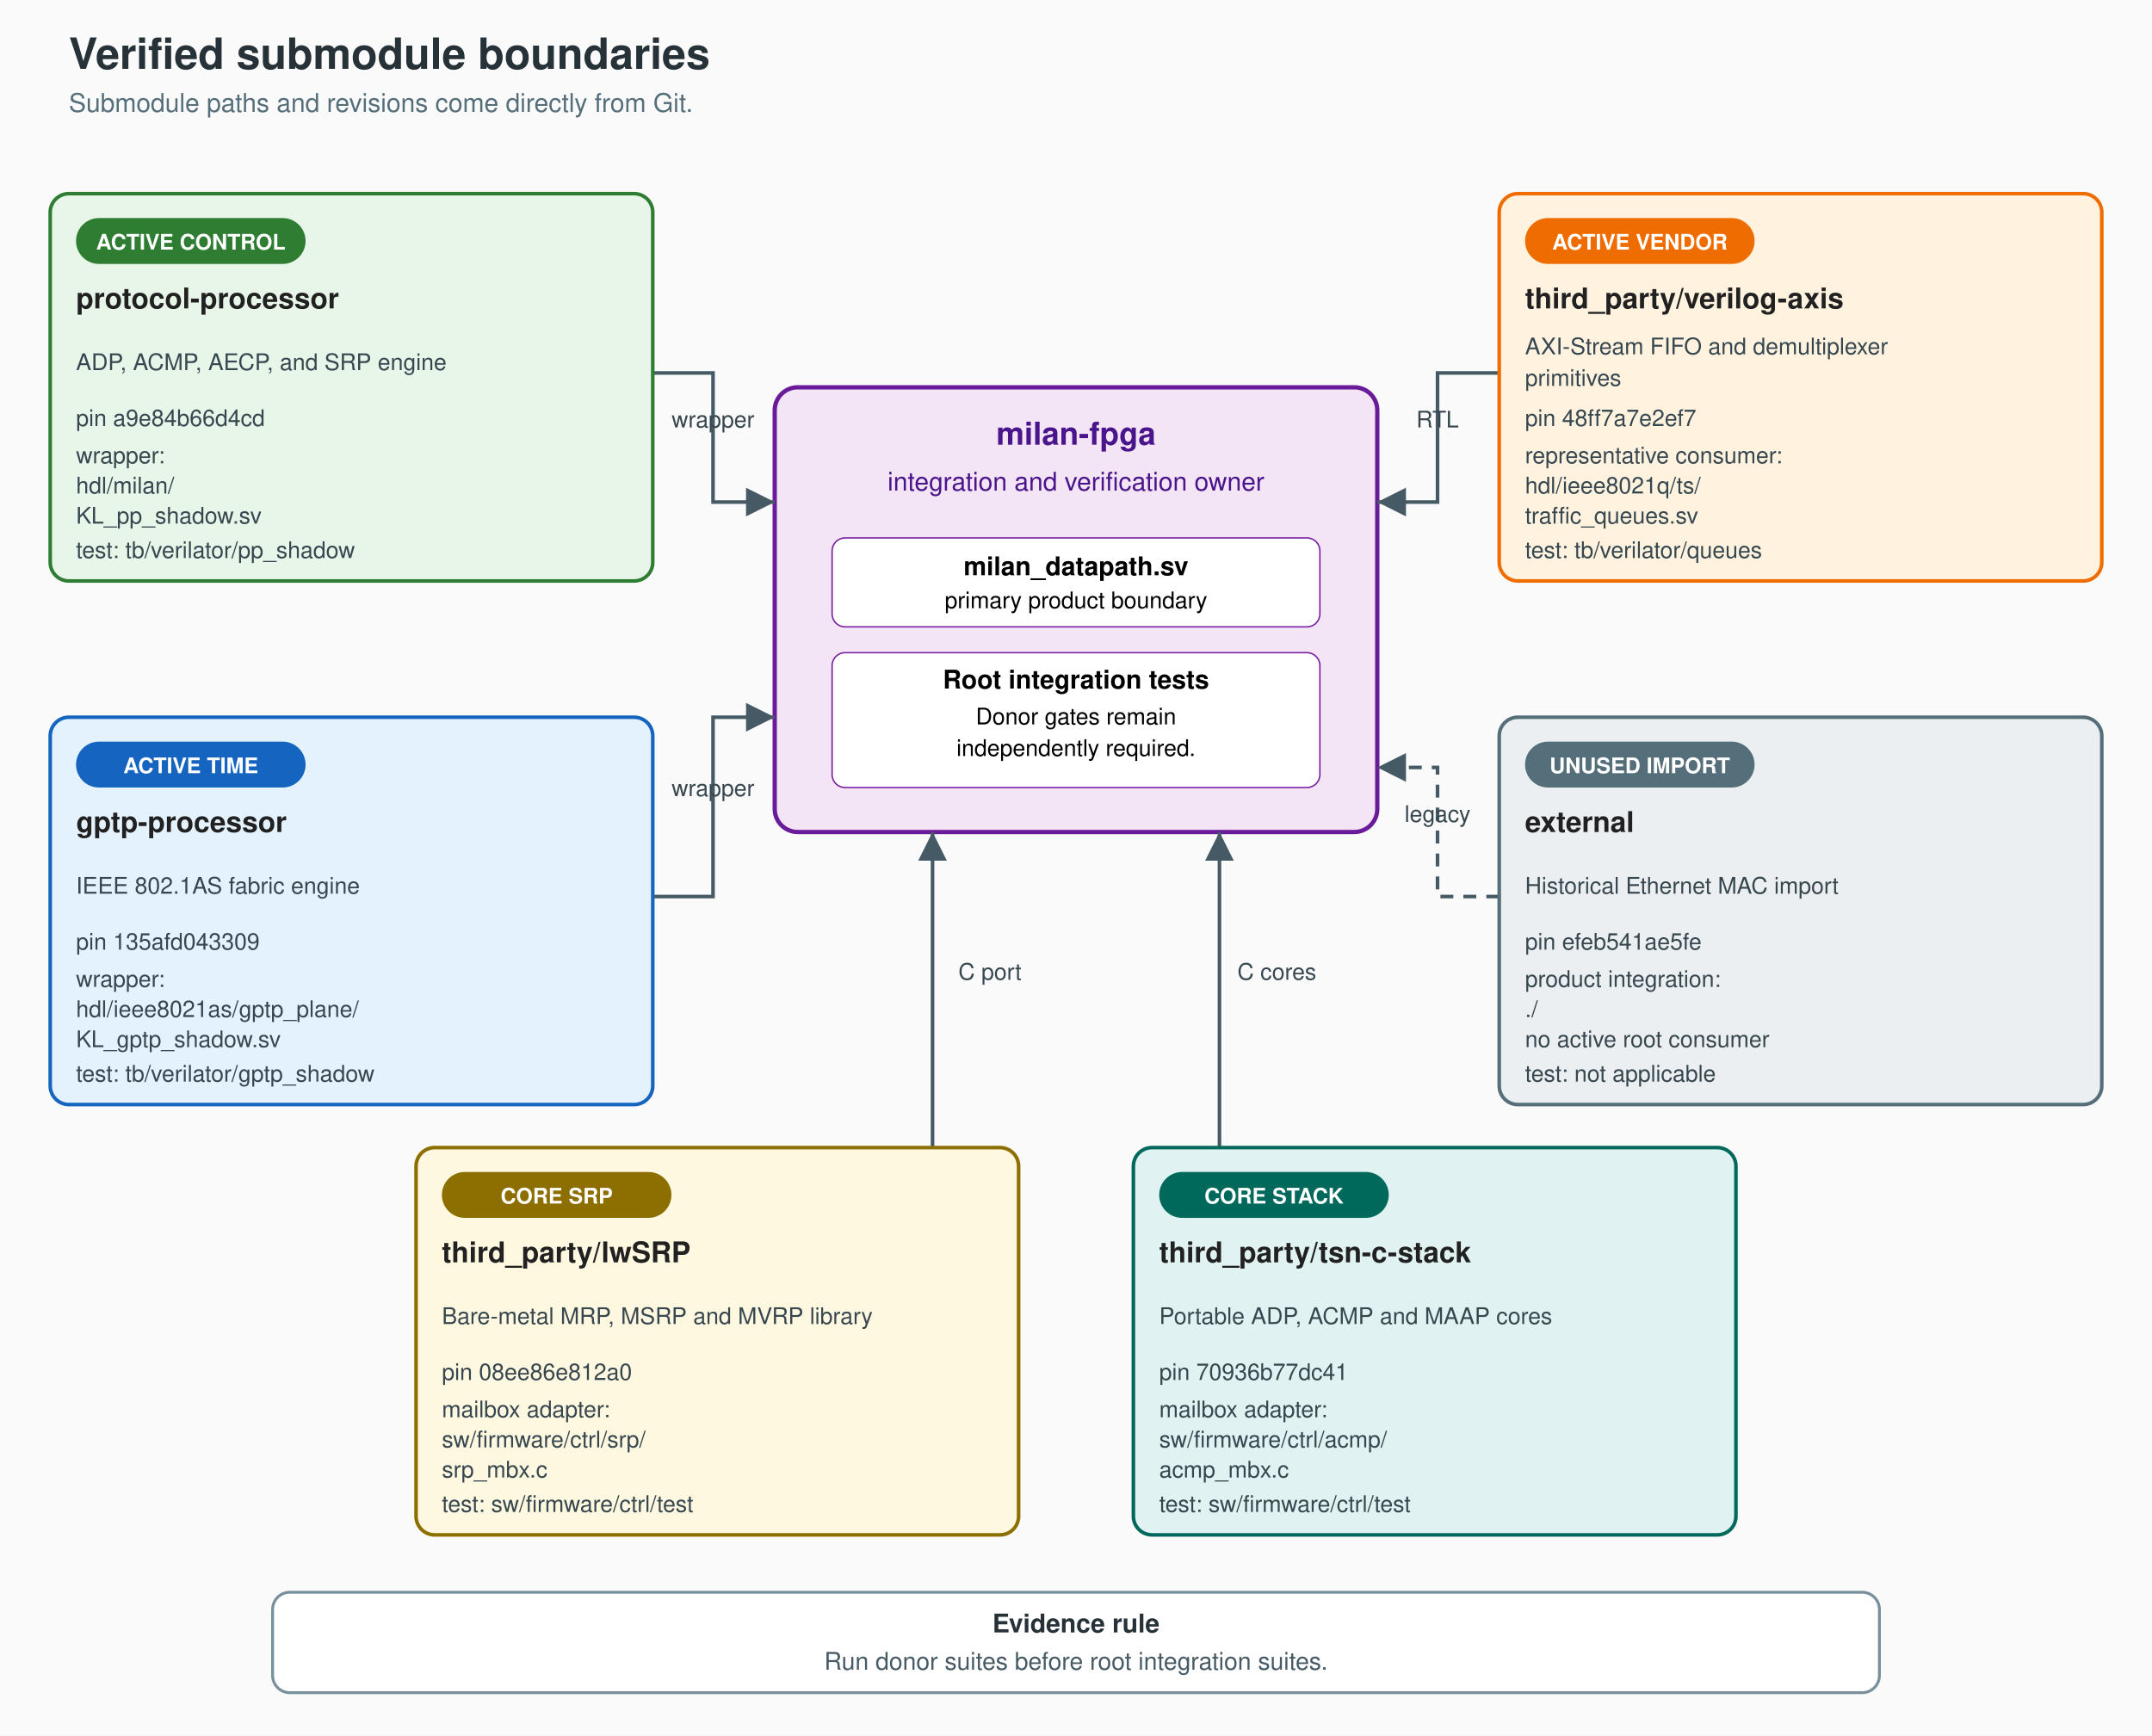
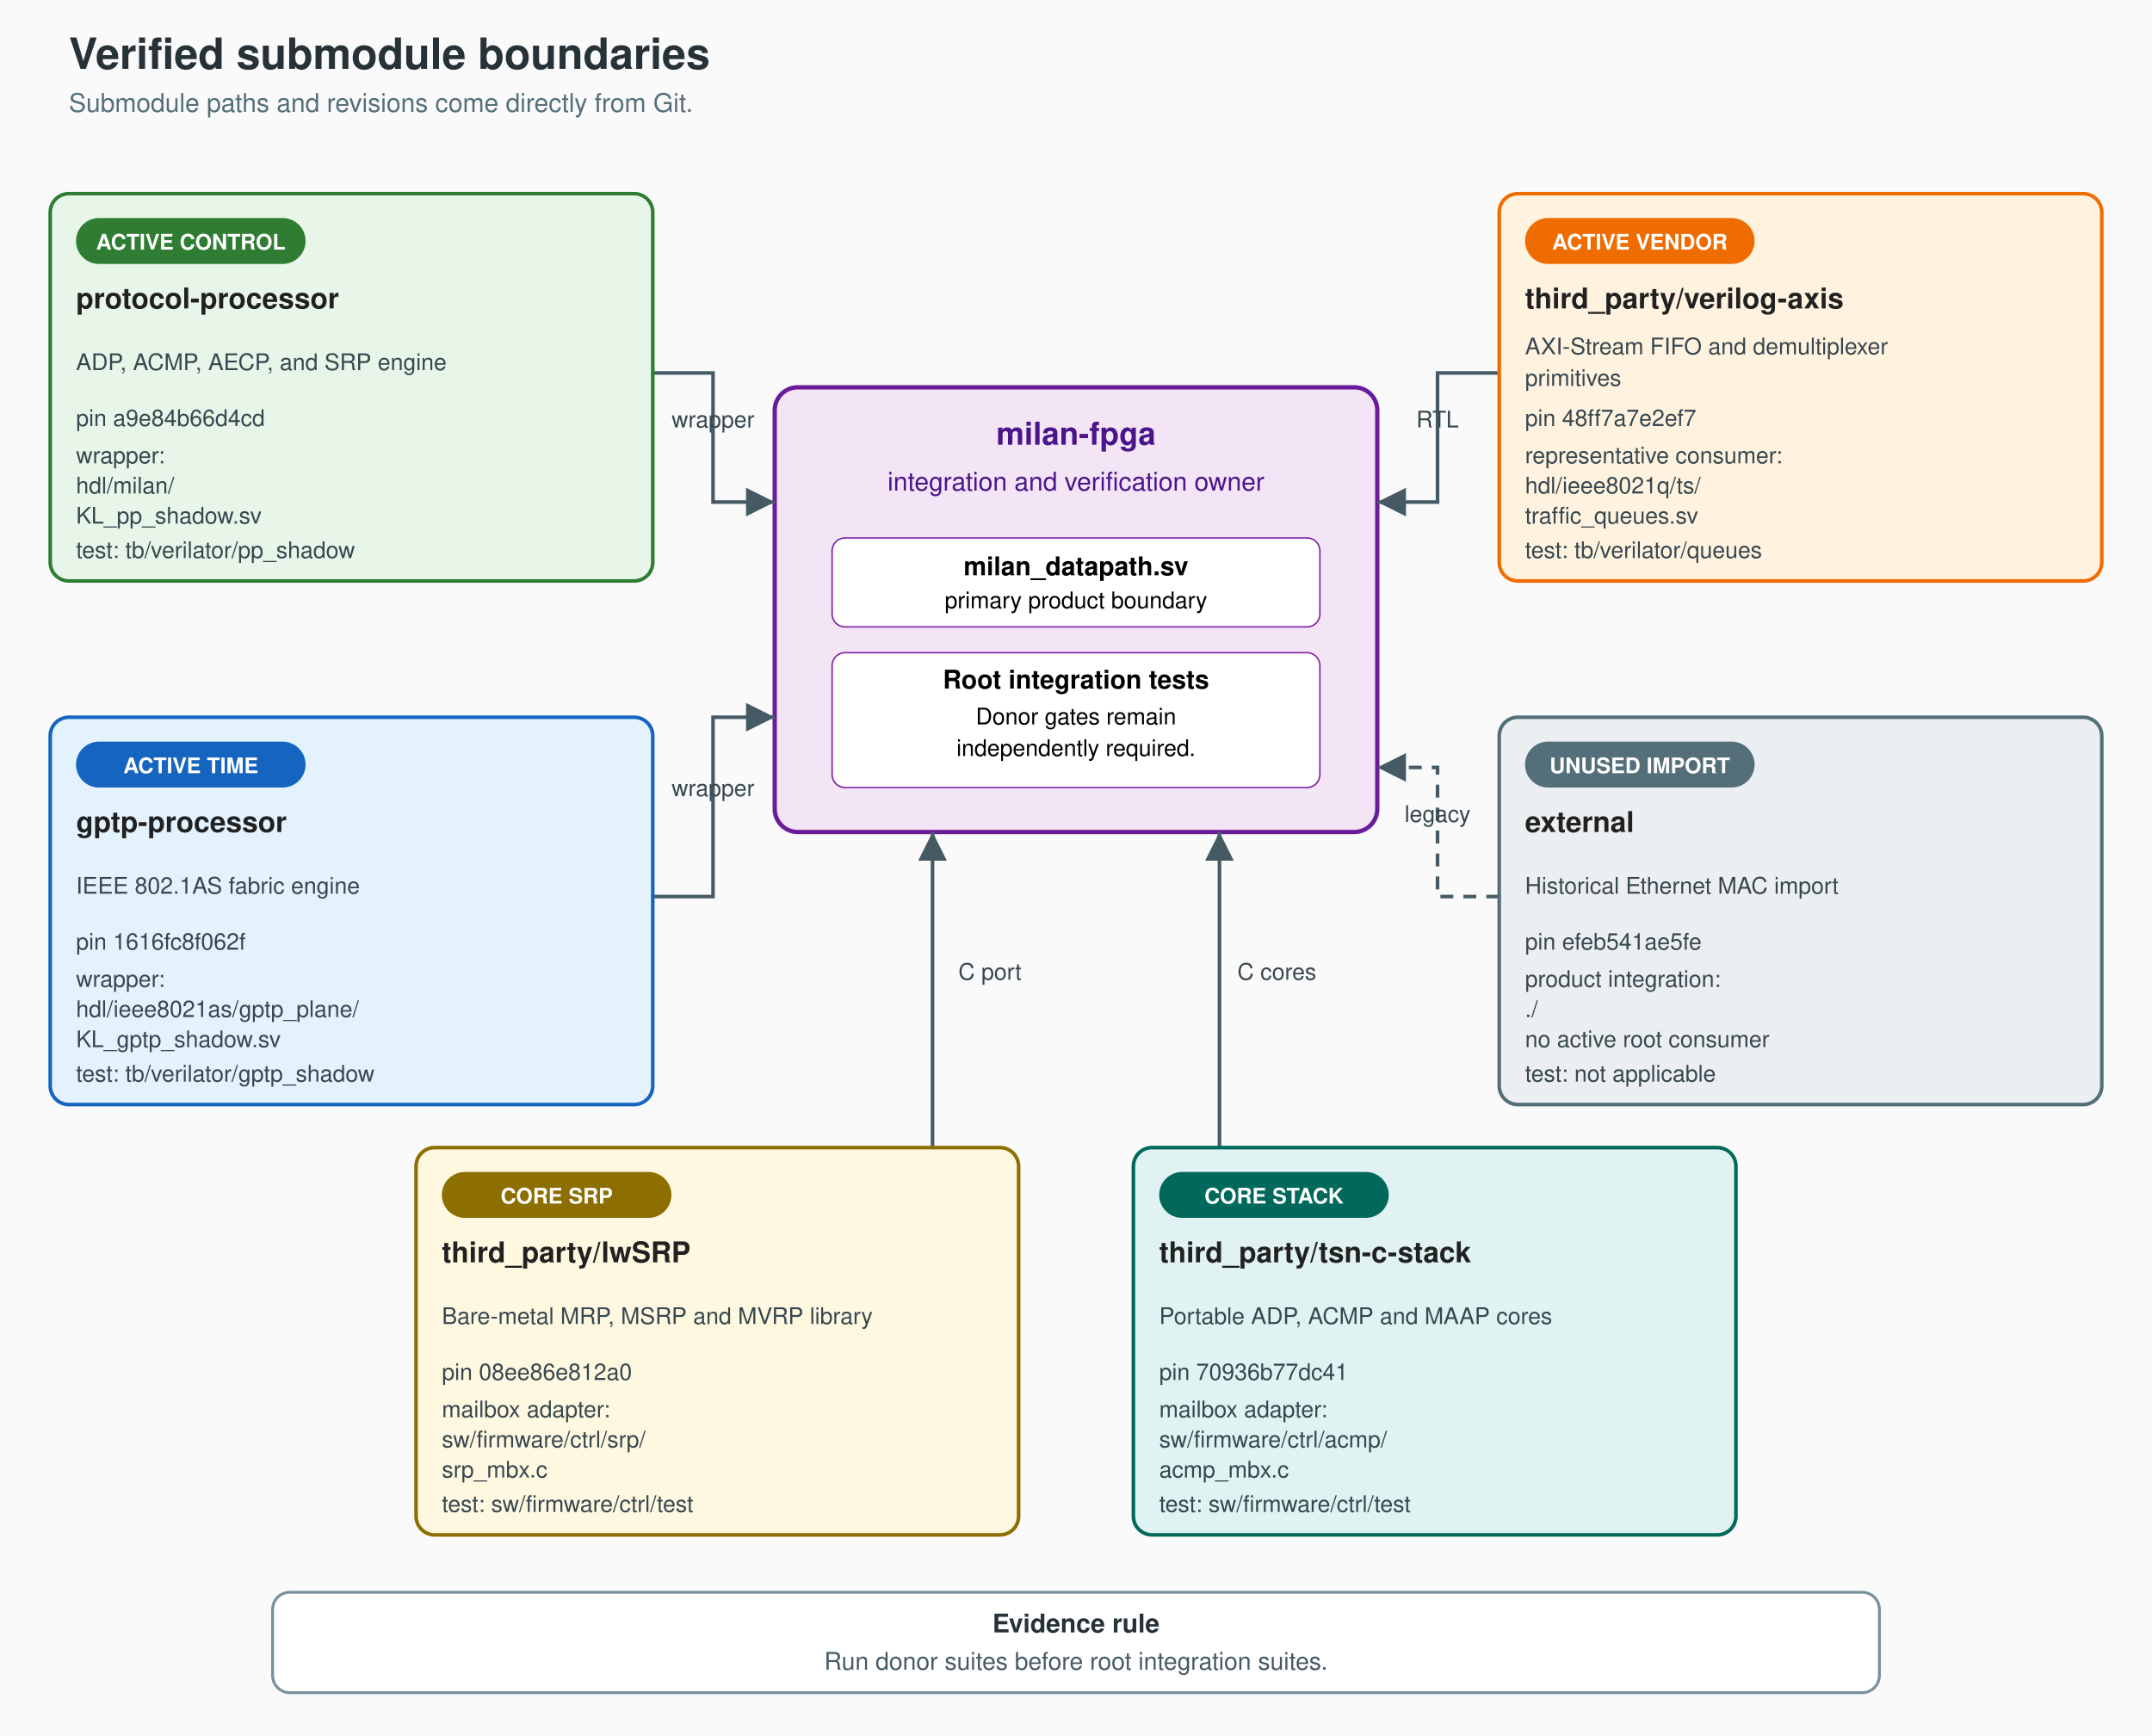
<svg xmlns="http://www.w3.org/2000/svg" width="1500" height="1210" viewBox="0 0 1500 1210" font-family="Helvetica,Arial,sans-serif">
  <rect width="1500" height="1210" fill="#FAFAFA" />
  <defs>
    <marker id="arrow" markerWidth="12" markerHeight="12" refX="8" refY="4" orient="auto">
      <path d="M0,0 L8,4 L0,8 Z" fill="#455A64" />
    </marker>
  </defs>
  <text x="48" y="48" font-size="30" font-weight="bold" fill="#263238">Verified submodule boundaries</text>
  <text x="48" y="78" font-size="18" fill="#546E7A">Submodule paths and revisions come directly from Git.</text>
  <rect x="540" y="270" width="420" height="310" rx="16" fill="#F3E5F5" stroke="#6A1B9A" stroke-width="3" />
  <text x="750" y="310" text-anchor="middle" font-size="22" font-weight="bold" fill="#4A148C">milan-fpga</text>
  <text x="750" y="342" text-anchor="middle" font-size="18" fill="#4A148C">integration and verification owner</text>
  <rect x="580" y="375" width="340" height="62" rx="9" fill="#FFFFFF" stroke="#7B1FA2" />
  <text x="750" y="401" text-anchor="middle" font-size="18" font-weight="bold">milan_datapath.sv</text>
  <text x="750" y="424" text-anchor="middle" font-size="16">primary product boundary</text>
  <rect x="580" y="455" width="340" height="94" rx="9" fill="#FFFFFF" stroke="#7B1FA2" />
  <text x="750" y="480" text-anchor="middle" font-size="18" font-weight="bold">Root integration tests</text>
  <text x="750" y="505" text-anchor="middle" font-size="16">Donor gates remain</text>
  <text x="750" y="527" text-anchor="middle" font-size="16">independently required.</text>
  <path d="M455,260 L497,260 L497,350 L540,350" fill="none" stroke="#455A64" stroke-width="2.5" marker-end="url(#arrow)" />
  <text x="497" y="298" text-anchor="middle" font-size="16" fill="#37474F">wrapper</text>
  <path d="M455,625 L497,625 L497,500 L540,500" fill="none" stroke="#455A64" stroke-width="2.5" marker-end="url(#arrow)" />
  <text x="497" y="555" text-anchor="middle" font-size="16" fill="#37474F">wrapper</text>
  <path d="M1045,260 L1002,260 L1002,350 L960,350" fill="none" stroke="#455A64" stroke-width="2.5" marker-end="url(#arrow)" />
  <text x="1002" y="298" text-anchor="middle" font-size="16" fill="#37474F">RTL</text>
  <path d="M1045,625 L1002,625 L1002,535 L960,535" fill="none" stroke="#455A64" stroke-width="2.5" marker-end="url(#arrow)" stroke-dasharray="9,7" />
  <text x="1002" y="573" text-anchor="middle" font-size="16" fill="#37474F">legacy</text>
  <path d="M650,800 L650,800 L650,580 L650,580" fill="none" stroke="#455A64" stroke-width="2.5" marker-end="url(#arrow)" />
  <text x="690" y="683" text-anchor="middle" font-size="16" fill="#37474F">C port</text>
  <path d="M850,800 L850,800 L850,580 L850,580" fill="none" stroke="#455A64" stroke-width="2.5" marker-end="url(#arrow)" />
  <text x="890" y="683" text-anchor="middle" font-size="16" fill="#37474F">C cores</text>
  <rect x="35" y="135" width="420" height="270" rx="13" fill="#E8F5E9" stroke="#2E7D32" stroke-width="2.5" />
  <rect x="53" y="152" width="160" height="32" rx="16" fill="#2E7D32" />
  <text x="133" y="174" text-anchor="middle" font-size="15" font-weight="bold" fill="#FFFFFF">ACTIVE CONTROL</text>
  <text x="53" y="215" font-size="20" font-weight="bold" fill="#212121">protocol-processor</text>
  <text x="53" y="258" font-size="16" fill="#37474F">ADP, ACMP, AECP, and SRP engine</text>
  <text x="53" y="297" font-size="16" fill="#37474F">pin a9e84b66d4cd</text>
  <text x="53" y="323" font-size="16" fill="#37474F">wrapper:</text>
  <text x="53" y="344" font-size="16" fill="#37474F">hdl/milan/</text>
  <text x="53" y="365" font-size="16" fill="#37474F">KL_pp_shadow.sv</text>
  <text x="53" y="389" font-size="16" fill="#37474F">test: tb/verilator/pp_shadow</text>
  <rect x="35" y="500" width="420" height="270" rx="13" fill="#E3F2FD" stroke="#1565C0" stroke-width="2.5" />
  <rect x="53" y="517" width="160" height="32" rx="16" fill="#1565C0" />
  <text x="133" y="539" text-anchor="middle" font-size="15" font-weight="bold" fill="#FFFFFF">ACTIVE TIME</text>
  <text x="53" y="580" font-size="20" font-weight="bold" fill="#212121">gptp-processor</text>
  <text x="53" y="623" font-size="16" fill="#37474F">IEEE 802.1AS fabric engine</text>
-   <text x="53" y="662" font-size="16" fill="#37474F">pin 135afd043309</text>
+   <text x="53" y="662" font-size="16" fill="#37474F">pin 1616fc8f062f</text>
  <text x="53" y="688" font-size="16" fill="#37474F">wrapper:</text>
  <text x="53" y="709" font-size="16" fill="#37474F">hdl/ieee8021as/gptp_plane/</text>
  <text x="53" y="730" font-size="16" fill="#37474F">KL_gptp_shadow.sv</text>
  <text x="53" y="754" font-size="16" fill="#37474F">test: tb/verilator/gptp_shadow</text>
  <rect x="1045" y="135" width="420" height="270" rx="13" fill="#FFF3E0" stroke="#EF6C00" stroke-width="2.5" />
  <rect x="1063" y="152" width="160" height="32" rx="16" fill="#EF6C00" />
  <text x="1143" y="174" text-anchor="middle" font-size="15" font-weight="bold" fill="#FFFFFF">ACTIVE VENDOR</text>
  <text x="1063" y="215" font-size="20" font-weight="bold" fill="#212121">third_party/verilog-axis</text>
  <text x="1063" y="247" font-size="16" fill="#37474F">AXI-Stream FIFO and demultiplexer</text>
  <text x="1063" y="269" font-size="16" fill="#37474F">primitives</text>
  <text x="1063" y="297" font-size="16" fill="#37474F">pin 48ff7a7e2ef7</text>
  <text x="1063" y="323" font-size="16" fill="#37474F">representative consumer:</text>
  <text x="1063" y="344" font-size="16" fill="#37474F">hdl/ieee8021q/ts/</text>
  <text x="1063" y="365" font-size="16" fill="#37474F">traffic_queues.sv</text>
  <text x="1063" y="389" font-size="16" fill="#37474F">test: tb/verilator/queues</text>
  <rect x="1045" y="500" width="420" height="270" rx="13" fill="#ECEFF1" stroke="#546E7A" stroke-width="2.5" />
  <rect x="1063" y="517" width="160" height="32" rx="16" fill="#546E7A" />
  <text x="1143" y="539" text-anchor="middle" font-size="15" font-weight="bold" fill="#FFFFFF">UNUSED IMPORT</text>
  <text x="1063" y="580" font-size="20" font-weight="bold" fill="#212121">external</text>
  <text x="1063" y="623" font-size="16" fill="#37474F">Historical Ethernet MAC import</text>
  <text x="1063" y="662" font-size="16" fill="#37474F">pin efeb541ae5fe</text>
  <text x="1063" y="688" font-size="16" fill="#37474F">product integration:</text>
  <text x="1063" y="709" font-size="16" fill="#37474F">./</text>
  <text x="1063" y="730" font-size="16" fill="#37474F">no active root consumer</text>
  <text x="1063" y="754" font-size="16" fill="#37474F">test: not applicable</text>
  <rect x="290" y="800" width="420" height="270" rx="13" fill="#FFF8E1" stroke="#8D6E00" stroke-width="2.5" />
  <rect x="308" y="817" width="160" height="32" rx="16" fill="#8D6E00" />
  <text x="388" y="839" text-anchor="middle" font-size="15" font-weight="bold" fill="#FFFFFF">CORE SRP</text>
  <text x="308" y="880" font-size="20" font-weight="bold" fill="#212121">third_party/lwSRP</text>
  <text x="308" y="923" font-size="16" fill="#37474F">Bare-metal MRP, MSRP and MVRP library</text>
  <text x="308" y="962" font-size="16" fill="#37474F">pin 08ee86e812a0</text>
  <text x="308" y="988" font-size="16" fill="#37474F">mailbox adapter:</text>
  <text x="308" y="1009" font-size="16" fill="#37474F">sw/firmware/ctrl/srp/</text>
  <text x="308" y="1030" font-size="16" fill="#37474F">srp_mbx.c</text>
  <text x="308" y="1054" font-size="16" fill="#37474F">test: sw/firmware/ctrl/test</text>
  <rect x="790" y="800" width="420" height="270" rx="13" fill="#E0F2F1" stroke="#00695C" stroke-width="2.5" />
  <rect x="808" y="817" width="160" height="32" rx="16" fill="#00695C" />
  <text x="888" y="839" text-anchor="middle" font-size="15" font-weight="bold" fill="#FFFFFF">CORE STACK</text>
  <text x="808" y="880" font-size="20" font-weight="bold" fill="#212121">third_party/tsn-c-stack</text>
  <text x="808" y="923" font-size="16" fill="#37474F">Portable ADP, ACMP and MAAP cores</text>
  <text x="808" y="962" font-size="16" fill="#37474F">pin 70936b77dc41</text>
  <text x="808" y="988" font-size="16" fill="#37474F">mailbox adapter:</text>
  <text x="808" y="1009" font-size="16" fill="#37474F">sw/firmware/ctrl/acmp/</text>
  <text x="808" y="1030" font-size="16" fill="#37474F">acmp_mbx.c</text>
  <text x="808" y="1054" font-size="16" fill="#37474F">test: sw/firmware/ctrl/test</text>
  <rect x="190" y="1110" width="1120" height="70" rx="12" fill="#FFFFFF" stroke="#78909C" stroke-width="2" />
  <text x="750" y="1138" text-anchor="middle" font-size="18" font-weight="bold" fill="#263238">Evidence rule</text>
  <text x="750" y="1164" text-anchor="middle" font-size="17" fill="#455A64">Run donor suites before root integration suites.</text>
</svg>
